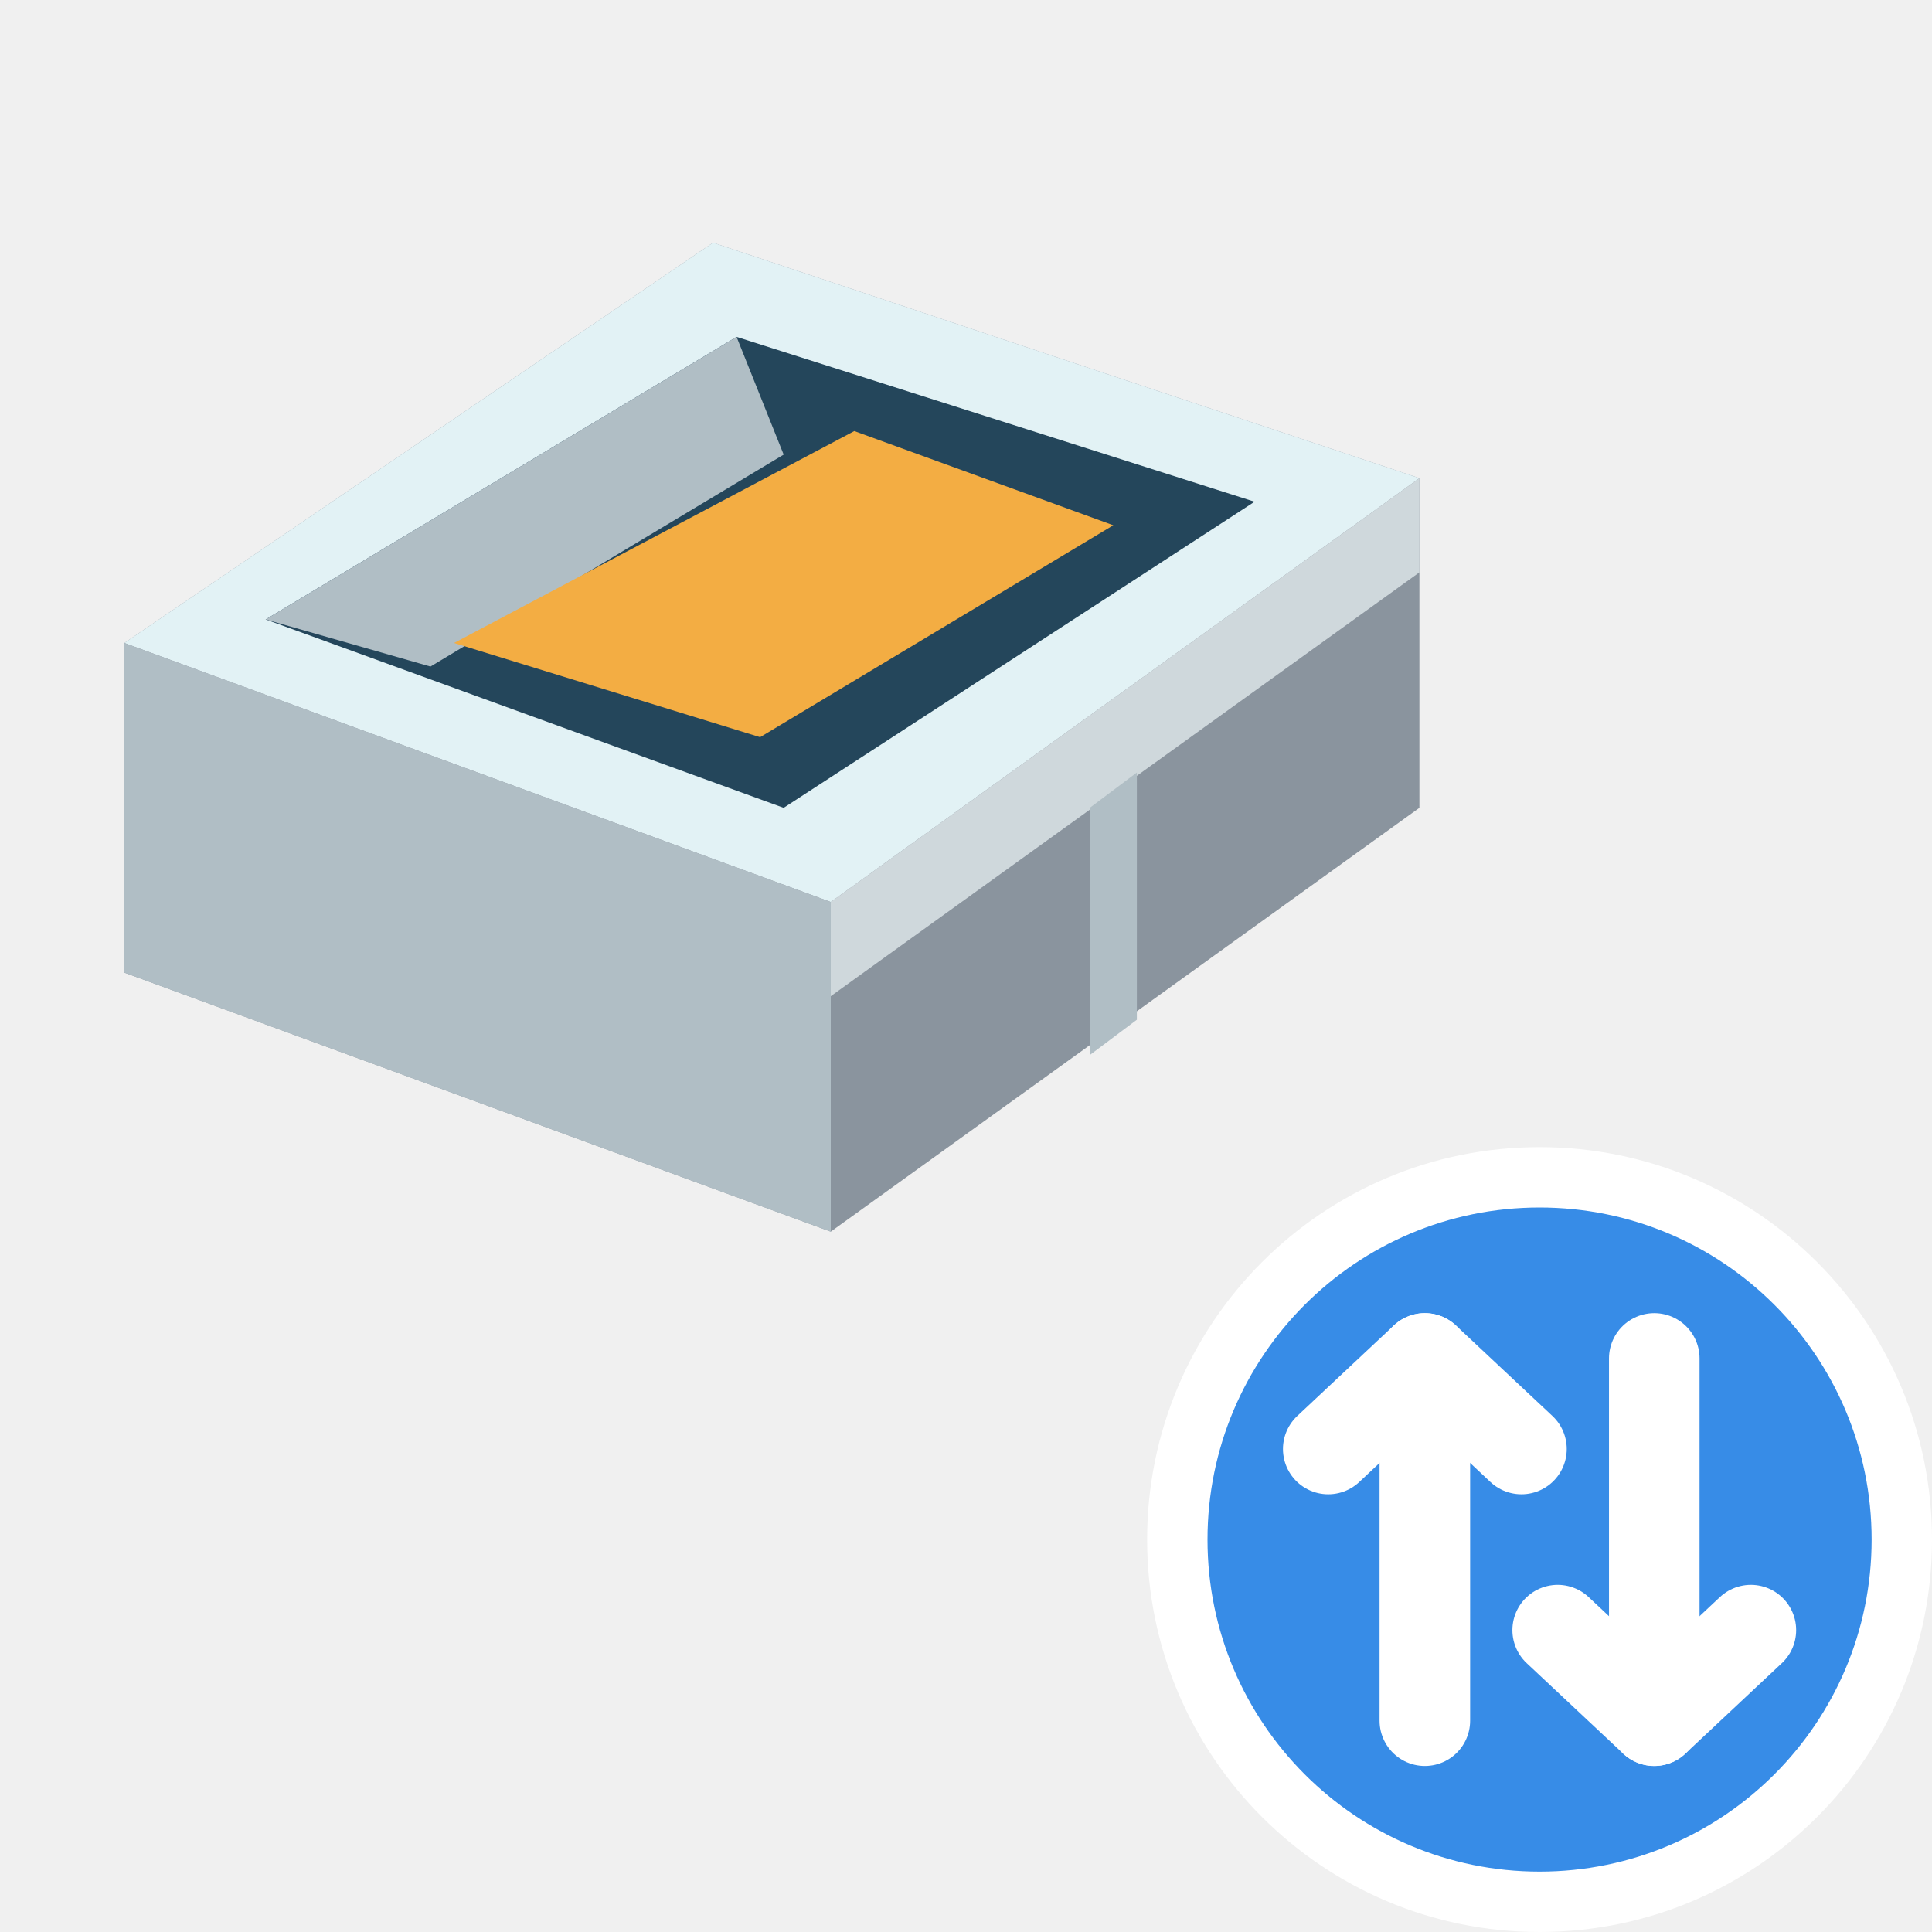
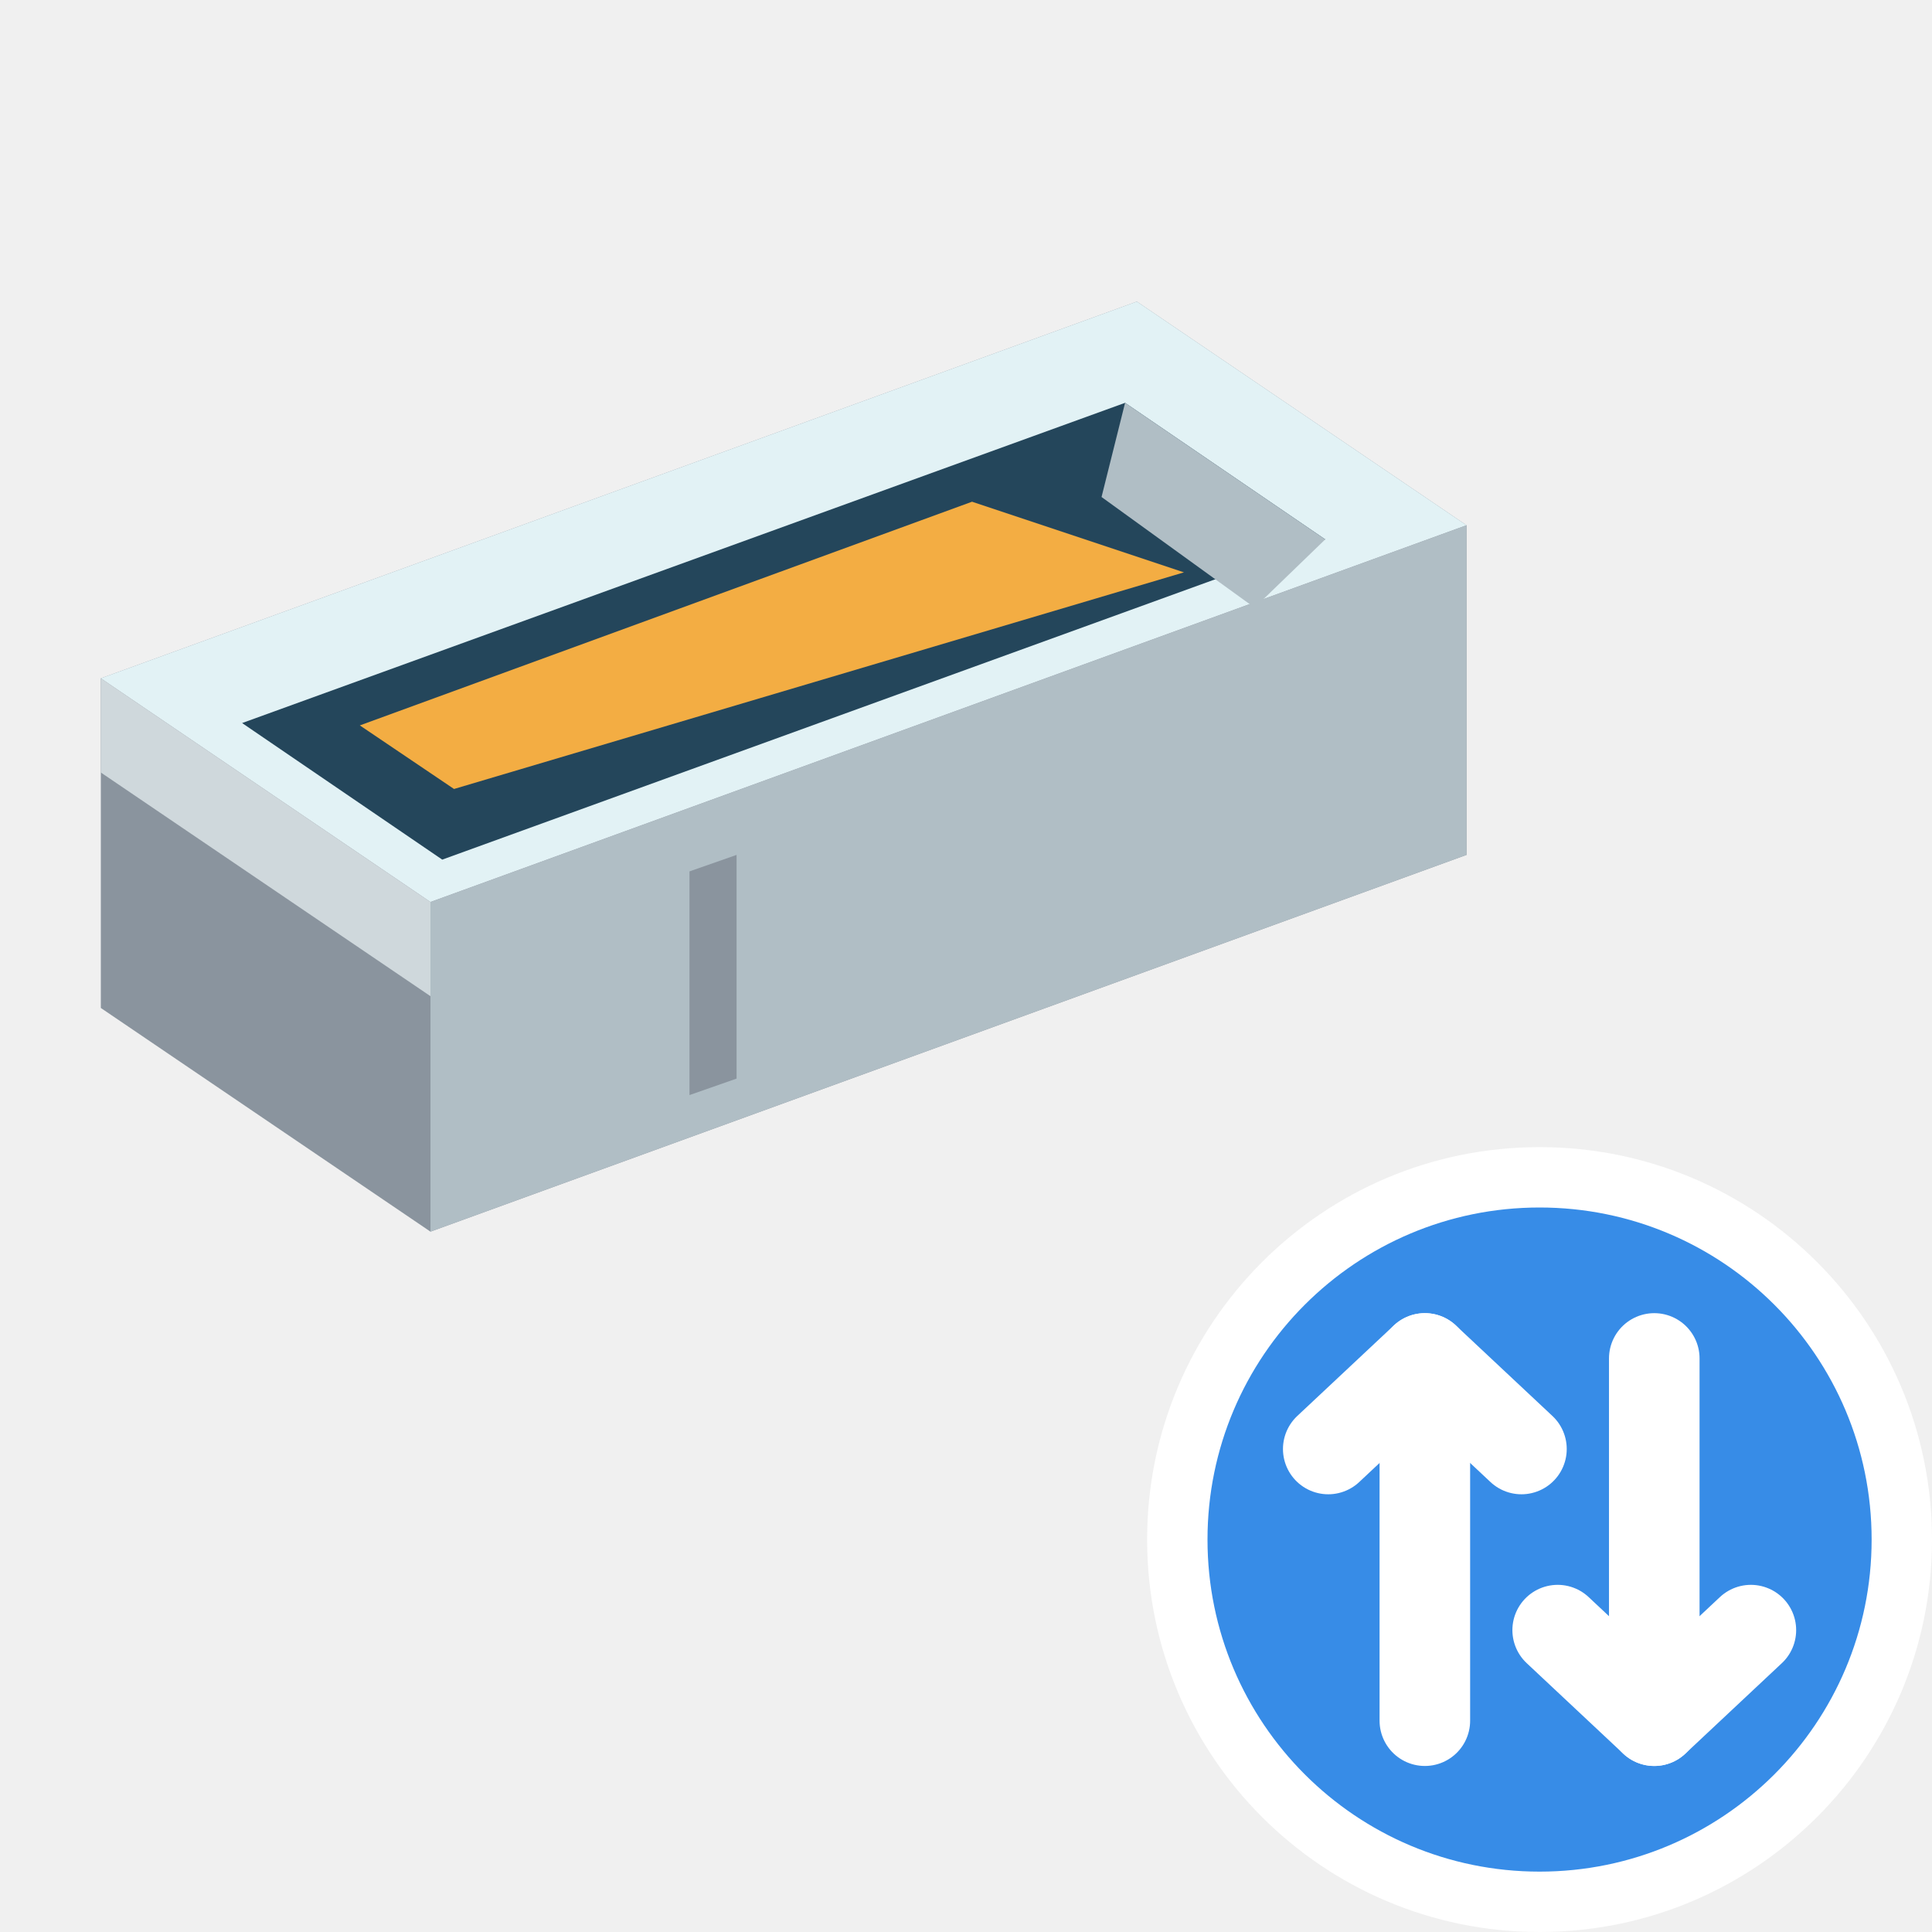
<svg xmlns="http://www.w3.org/2000/svg" width="32" height="32" viewBox="0 0 64 64" role="img" aria-labelledby="title">
  <g transform="translate(1 -6) scale(.78)">
-     <path d="M4 35L29 18L59 28V42L34 60L4 49Z" fill="#8A949E" />
-     <path d="M4 35L29 18L59 28L34 46Z" fill="#E2F2F5" />
-     <path d="M10 34L30 22L52 29L32 42Z" fill="#24465B" />
-     <path d="M10 34L30 22L32 27L17 36Z" fill="#B0BEC5" />
-     <path d="M18 35L35 26L46 30L31 39Z" fill="#F3AD43" />
-     <path d="M4 35L34 46V60L4 49Z" fill="#B0BEC5" />
-     <path d="M34 46L59 28V32L34 50Z" fill="#CFD8DC" />
-     <path d="M45 42L47 40.5V51L45 52.5Z" fill="#B0BEC5" />
+     <g transform="translate(64 0) scale(-1 1)">
+       <path d="M3 30L17 20.5L61 36.5V50.5L47 60L3 44Z" fill="#8A949E" />
+       <path d="M3 30L17 20.5L61 36.5L47 46Z" fill="#E2F2F5" />
+       <path d="M9 30.6L17.5 24.8L55 38.4L46.5 44.2Z" fill="#24465B" />
+       <path d="M9 30.6L17.5 24.8L18.5 28.8L12 33.5Z" fill="#B0BEC5" />
+       <path d="M15 32L24 29L50 38.5L46 41.2Z" fill="#F3AD43" />
+       <path d="M3 30L47 46V60L3 44Z" fill="#B0BEC5" />
+       <path d="M47 46L61 36.5V40.5L47 50Z" fill="#CFD8DC" />
+       <path d="M34 44L36 44.7V54.2L34 53.5Z" fill="#8A949E" />
+     </g>
  </g>
  <g transform="scale(2)">
    <ellipse cx="25.5" cy="25.5" rx="6.5" ry="6.5" fill="#FFFFFF" />
    <ellipse cx="25.5" cy="25.5" rx="5.5" ry="5.5" fill="#378CE7" />
    <polyline points="23.6,28.5 23.6,22.5" fill="none" stroke="#FFFFFF" stroke-width="1.5" stroke-linecap="round" stroke-linejoin="round" />
    <polyline points="22,24 23.6,22.5 25.2,24" fill="none" stroke="#FFFFFF" stroke-width="1.5" stroke-linecap="round" stroke-linejoin="round" />
    <polyline points="27.4,22.5 27.4,28.5" fill="none" stroke="#FFFFFF" stroke-width="1.5" stroke-linecap="round" stroke-linejoin="round" />
    <polyline points="25.8,27 27.4,28.5 29,27" fill="none" stroke="#FFFFFF" stroke-width="1.5" stroke-linecap="round" stroke-linejoin="round" />
  </g>
</svg>
